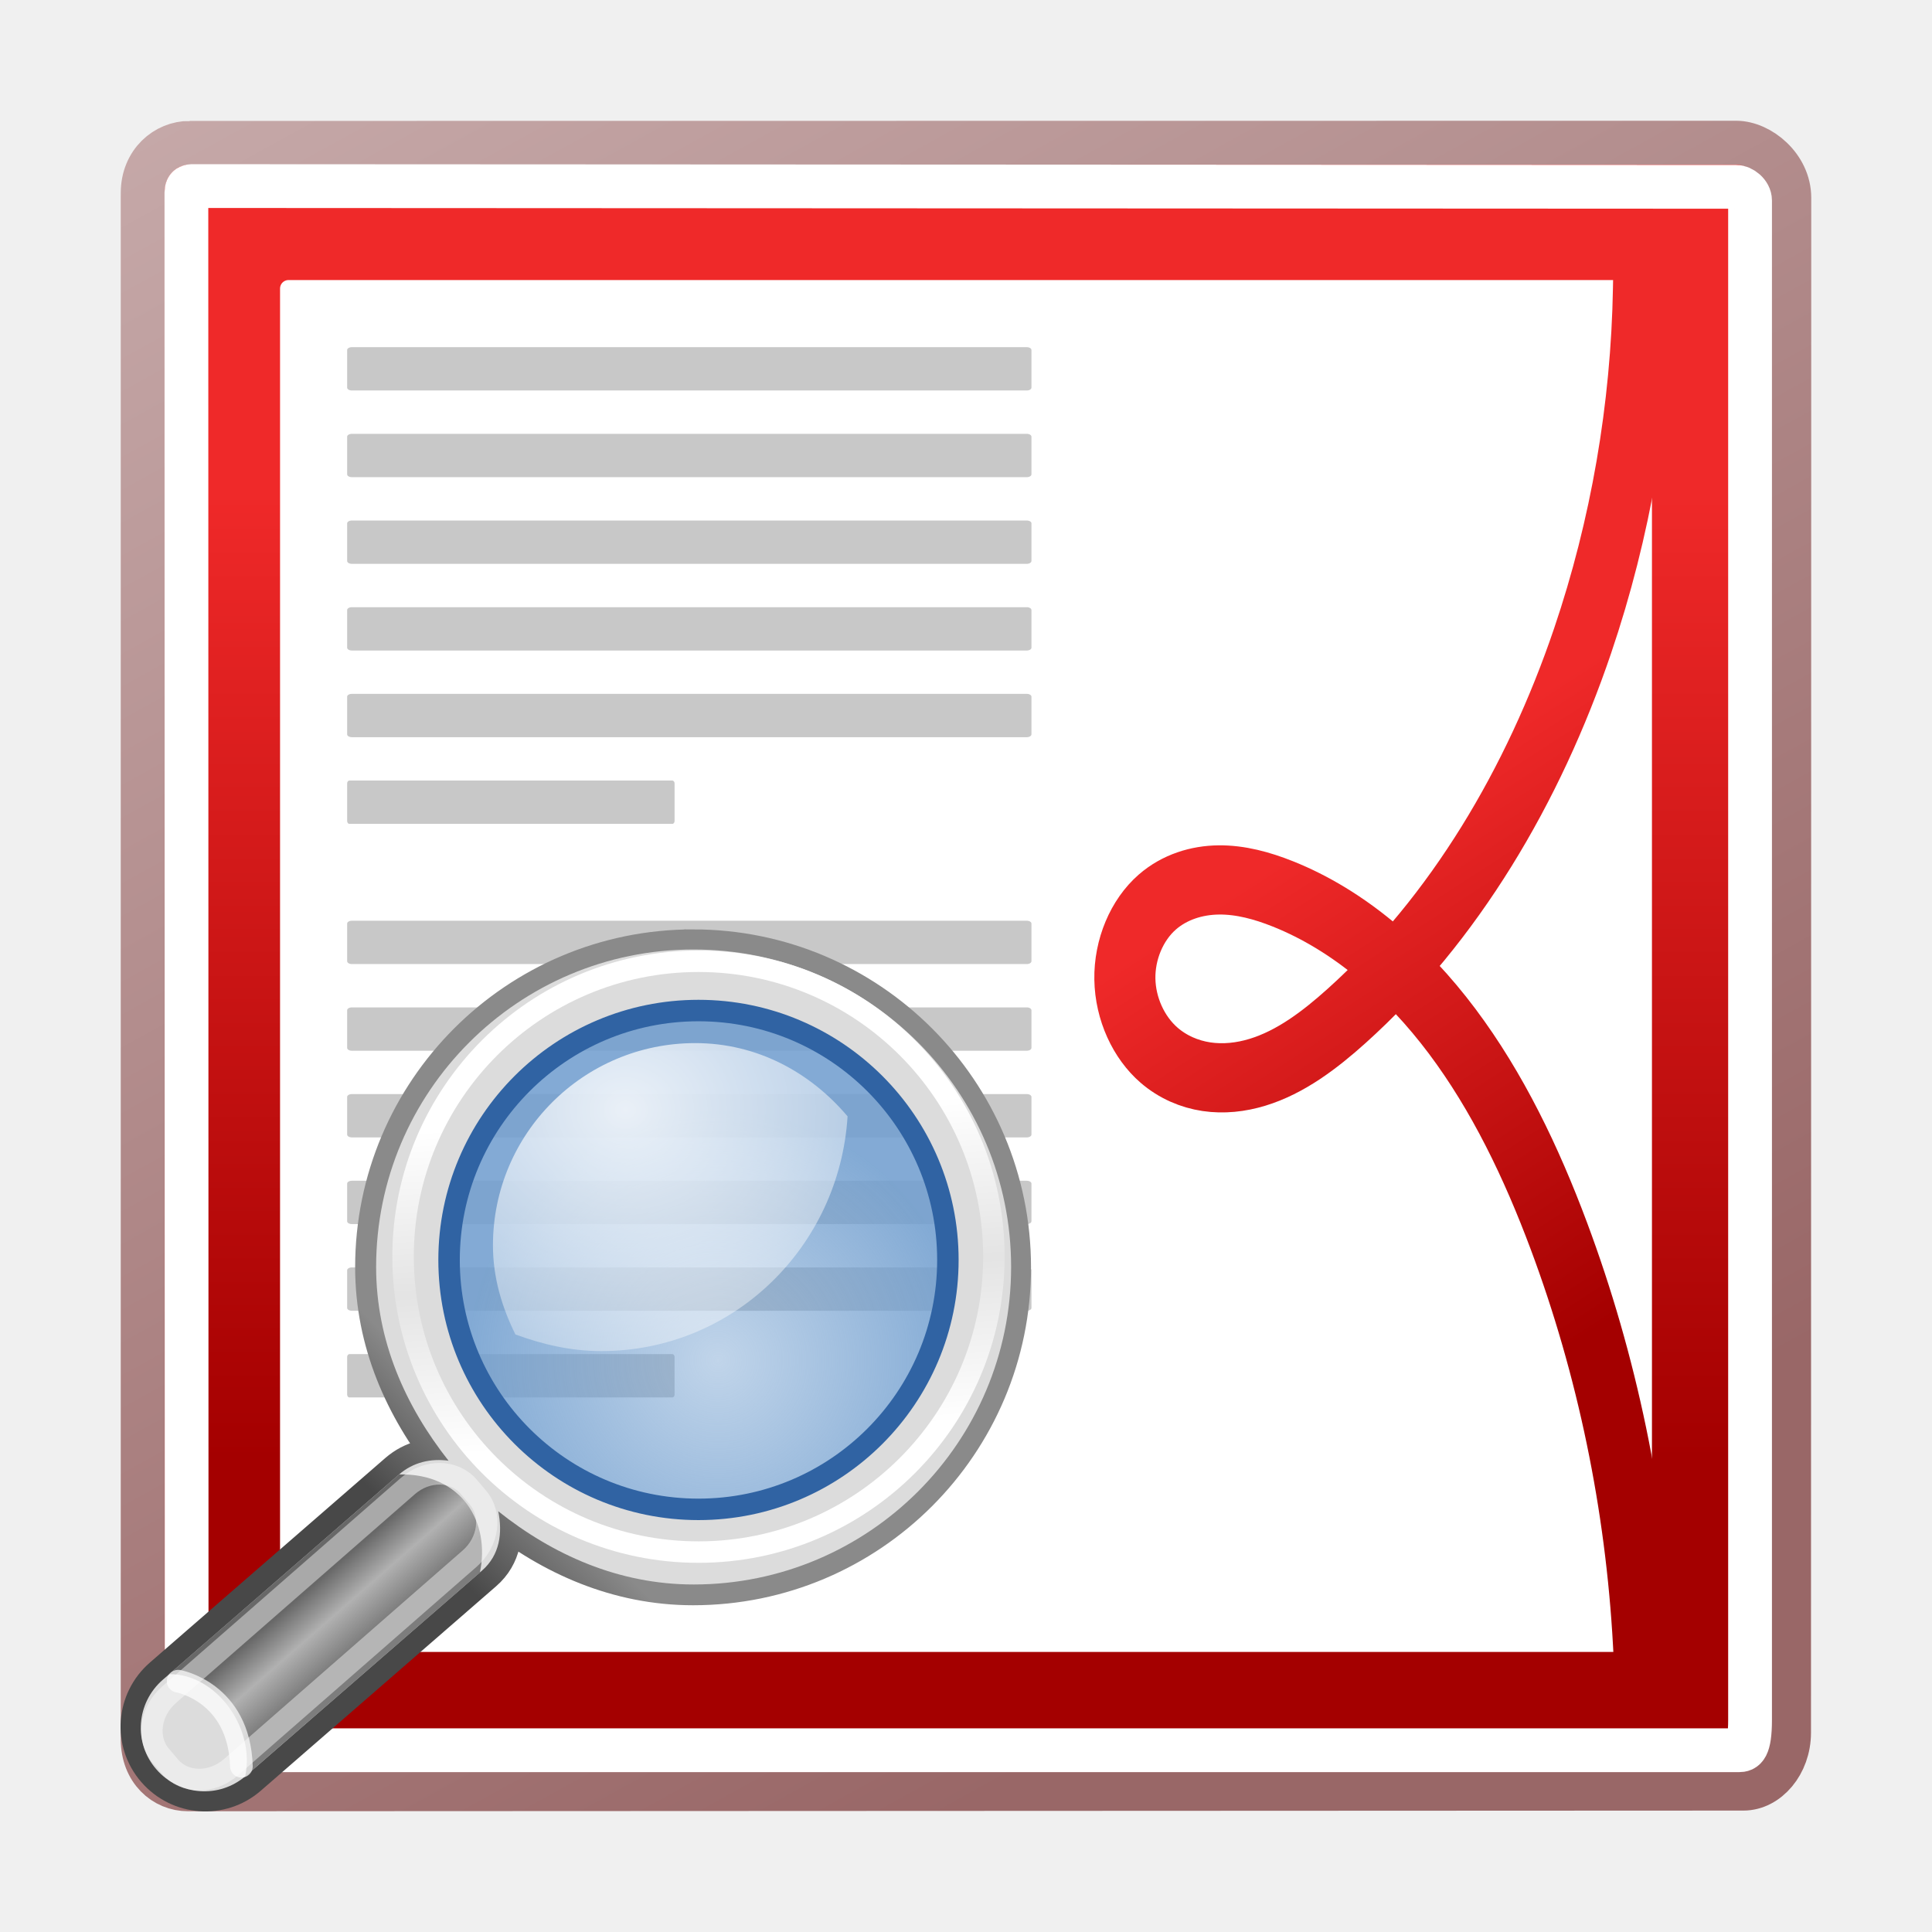
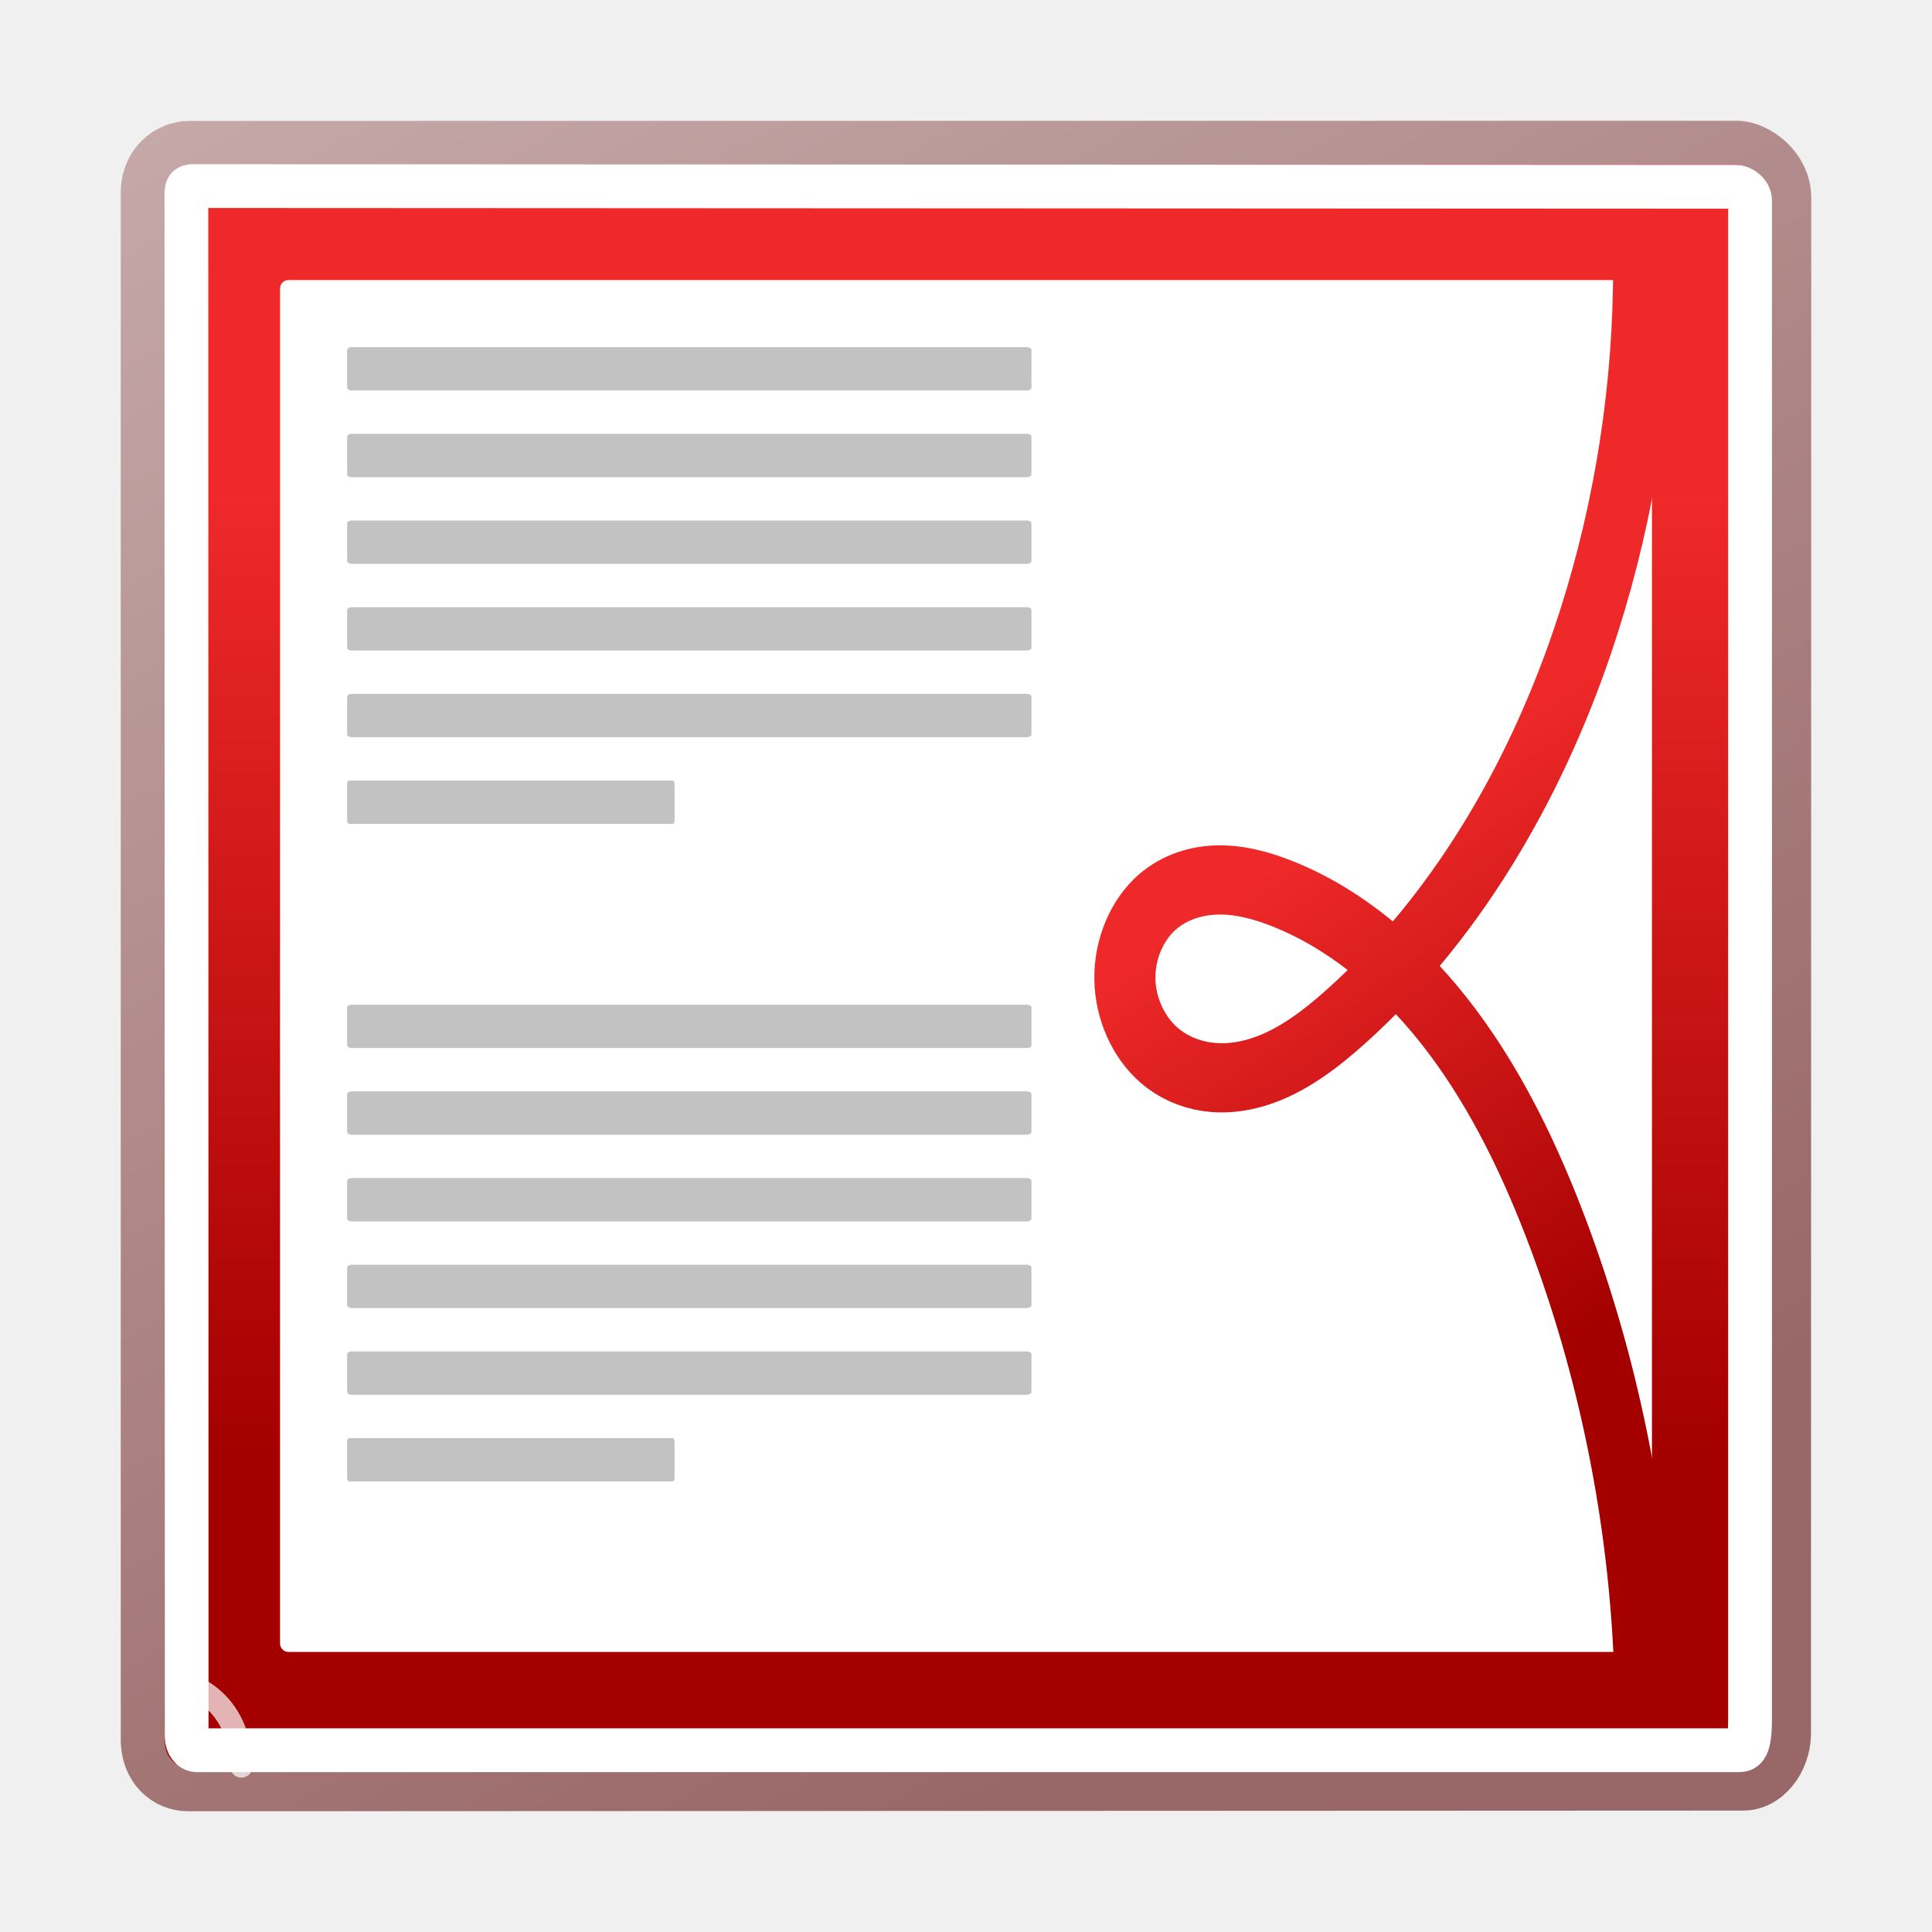
<svg xmlns="http://www.w3.org/2000/svg" xmlns:xlink="http://www.w3.org/1999/xlink" width="128" height="128" xml:space="preserve" id="svg16168" version="1.1">
  <defs id="defs16234">
    <linearGradient id="linearGradient3">
      <stop style="stop-color:#996767;stop-opacity:1;" offset="0" id="stop3" />
      <stop style="stop-color:#ccb2b2;stop-opacity:1;" offset="1" id="stop4" />
    </linearGradient>
    <linearGradient id="linearGradient11">
      <stop style="stop-color:#ef2929;stop-opacity:1" offset="0" id="stop11" />
      <stop style="stop-color:#a40000;stop-opacity:1" offset="1" id="stop12" />
    </linearGradient>
    <linearGradient id="linearGradient5048">
      <stop style="stop-color:black;stop-opacity:0;" offset="0" id="stop5050" />
      <stop id="stop5056" offset="0.5" style="stop-color:black;stop-opacity:1;" />
      <stop style="stop-color:black;stop-opacity:0;" offset="1" id="stop5052" />
    </linearGradient>
    <linearGradient id="linearGradient8171">
      <stop style="stop-color:#bbbdba;stop-opacity:1;" offset="0" id="stop8173" />
      <stop style="stop-color:#70746e;stop-opacity:1;" offset="1" id="stop8175" />
    </linearGradient>
    <linearGradient id="linearGradient2224">
      <stop style="stop-color:#7c7c7c;stop-opacity:1;" offset="0" id="stop2226" />
      <stop style="stop-color:#b8b8b8;stop-opacity:1;" offset="1" id="stop2228" />
    </linearGradient>
    <linearGradient id="linearGradient7648" gradientUnits="userSpaceOnUse" x1="21.933" y1="24.627" x2="21.933" y2="7.109" style="stroke-width:1.217;stroke-miterlimit:4;stroke-dasharray:none">
      <stop offset="0" style="stop-color:#8595bc;stop-opacity:1;" id="stop7650" />
      <stop offset="1" style="stop-color:#041a3b;stop-opacity:1;" id="stop7652" />
    </linearGradient>
    <linearGradient id="linearGradient2392">
      <stop id="stop2394" offset="0" style="stop-color:#715b26;stop-opacity:1;" />
      <stop id="stop2396" offset="1" style="stop-color:#312710;stop-opacity:1;" />
    </linearGradient>
    <linearGradient id="linearGradient12129">
      <stop style="stop-color:#000000;stop-opacity:1;" offset="0" id="stop12131" />
      <stop style="stop-color:#000000;stop-opacity:0;" offset="1" id="stop12133" />
    </linearGradient>
    <linearGradient style="stroke-width:1.217;stroke-miterlimit:4;stroke-dasharray:none" y2="36.033" x2="31.081" y1="3.732" x1="12.487" gradientUnits="userSpaceOnUse" id="aigrd1">
      <stop id="stop16177" style="stop-color:#ef2929;stroke-dasharray:none;stroke-miterlimit:4;stroke-width:1.217;stop-opacity:1" offset="0" />
      <stop id="stop16179" style="stop-color:#a40000;stroke-dasharray:none;stroke-miterlimit:4;stroke-width:1.217;stop-opacity:1" offset="1" />
    </linearGradient>
    <linearGradient style="stroke-width:1.217;stroke-miterlimit:4;stroke-dasharray:none" y2="22.577" x2="21.917" y1="30.341" x1="21.877" gradientUnits="userSpaceOnUse" id="aigrd2">
      <stop id="stop16184" style="stop-color:#5e4f07;stop-opacity:1;" offset="0" />
      <stop id="stop16186" style="stop-color:#348a31;stop-opacity:1;" offset="1" />
    </linearGradient>
    <linearGradient style="stroke-width:1.217;stroke-miterlimit:4;stroke-dasharray:none" y2="7.109" x2="21.933" y1="24.627" x1="21.933" gradientUnits="userSpaceOnUse" id="aigrd3">
      <stop id="stop16199" style="stop-color:#c27070;stop-opacity:1;" offset="0" />
      <stop id="stop16201" style="stop-color:#4d85c6;stop-opacity:1;" offset="1" />
    </linearGradient>
    <radialGradient xlink:href="#linearGradient12129" id="radialGradient12135" cx="24.218" cy="41.636" fx="24.218" fy="41.636" r="22.097" gradientTransform="matrix(1,0,0,0.184,0,33.97501)" gradientUnits="userSpaceOnUse" />
    <linearGradient xlink:href="#aigrd1" id="linearGradient8148" gradientUnits="userSpaceOnUse" gradientTransform="matrix(3.63684,0,0,3.293284,138.108,-2.972934)" x1="-7.423" y1="10.833" x2="-7.423" y2="30.239" />
-     <radialGradient xlink:href="#linearGradient4467" id="radialGradient4473" cx="15.414" cy="13.078" fx="15.414" fy="13.078" r="6.656" gradientTransform="matrix(3.6872,0,0,3.202497,-15.39348,31.65572)" gradientUnits="userSpaceOnUse" />
    <linearGradient id="linearGradient4467">
      <stop style="stop-color:#ffffff;stop-opacity:1;" offset="0" id="stop4469" />
      <stop style="stop-color:#ffffff;stop-opacity:0.248;" offset="1" id="stop4471" />
    </linearGradient>
-     <radialGradient xlink:href="#linearGradient4454" id="radialGradient4460" cx="18.241" cy="21.818" fx="18.241" fy="21.818" r="8.309" gradientUnits="userSpaceOnUse" gradientTransform="matrix(1.988833,0,0,1.988833,11.29376,46.7248)" />
    <linearGradient id="linearGradient4454">
      <stop style="stop-color:#729fcf;stop-opacity:0.443;" offset="0" id="stop4456" />
      <stop style="stop-color:#729fcf;stop-opacity:0.882;" offset="1" id="stop4458" />
    </linearGradient>
-     <linearGradient gradientUnits="userSpaceOnUse" y2="25.743" x2="17.501" y1="13.602" x1="18.293" id="linearGradient2372" xlink:href="#linearGradient2366" gradientTransform="matrix(1.771449,0,0,1.771449,-77.27785,49.74217)" />
    <linearGradient id="linearGradient2366">
      <stop id="stop2368" offset="0" style="stop-color:#ffffff;stop-opacity:1;" />
      <stop style="stop-color:#ffffff;stop-opacity:0.219;" offset="0.5" id="stop2374" />
      <stop id="stop2370" offset="1" style="stop-color:#ffffff;stop-opacity:1;" />
    </linearGradient>
-     <linearGradient xlink:href="#linearGradient4440" id="linearGradient4446" x1="31.177" y1="33.462" x2="32.92" y2="31.531" gradientUnits="userSpaceOnUse" gradientTransform="matrix(-1.897795,0,0,1.83622,82.32382,47.91686)" />
    <linearGradient id="linearGradient4440">
      <stop style="stop-color:#7d7d7d;stop-opacity:1;" offset="0" id="stop4442" />
      <stop id="stop4448" offset="0.5" style="stop-color:#b1b1b1;stop-opacity:1;" />
      <stop style="stop-color:#686868;stop-opacity:1;" offset="1" id="stop4444" />
    </linearGradient>
-     <linearGradient gradientUnits="userSpaceOnUse" y2="30.558" x2="31.336" y1="26.58" x1="27.366" id="linearGradient2852" xlink:href="#linearGradient2846" gradientTransform="matrix(-1.422003,0,0,1.422003,72.407,58.52593)" />
    <linearGradient id="linearGradient2846">
      <stop id="stop2848" offset="0" style="stop-color:#8a8a8a;stop-opacity:1;" />
      <stop id="stop2850" offset="1" style="stop-color:#484848;stop-opacity:1;" />
    </linearGradient>
    <linearGradient xlink:href="#linearGradient11" id="linearGradient12" x1="81.603" y1="56.892" x2="99.452" y2="88.102" gradientUnits="userSpaceOnUse" />
    <linearGradient xlink:href="#linearGradient3" id="linearGradient4" x1="64" y1="116" x2="0" y2="0" gradientUnits="userSpaceOnUse" gradientTransform="matrix(1.076923,0,0,1.076923,-4.923042,-4.922912)" />
  </defs>
  <path style="color:#000000;display:inline;overflow:visible;visibility:visible;fill:url(#linearGradient8148);fill-opacity:1;fill-rule:nonzero;stroke:url(#linearGradient4);stroke-width:2.904;stroke-linecap:butt;stroke-linejoin:miter;stroke-miterlimit:4;stroke-dashoffset:0;marker:none;marker-start:none;marker-mid:none;marker-end:none" d="M 12.565,9.463 115.025,9.452 c 1.581,0 3.523,1.58 3.523,3.653 l -0.017,101.687 c 0,2.073 -1.436,3.711 -3.017,3.711 l -103.054,0.045 c -1.581,0 -3.008,-1.246 -3.008,-3.319 V 12.796 c 0,-2.073 1.532,-3.334 3.113,-3.334 z" id="rect7603" />
  <path style="color:#000000;display:inline;overflow:visible;visibility:visible;fill:none;fill-opacity:1;fill-rule:nonzero;stroke:#ffffff;stroke-width:2.901;stroke-linecap:butt;stroke-linejoin:miter;stroke-miterlimit:4;stroke-dashoffset:0;stroke-opacity:1;marker:none;marker-start:none;marker-mid:none;marker-end:none" d="m 12.983,12.328 102.039,0.05 c 0.379,0 0.924,0.404 0.924,0.906 V 113.93 c 0,1.909 -0.365,2.029 -0.744,2.029 H 13.05 c -0.379,0 -0.685,-0.404 -0.685,-0.906 L 12.349,12.779 c 0,-0.502 0.255,-0.451 0.634,-0.451 z" id="rect7675" />
  <rect style="color:#000000;display:inline;overflow:visible;visibility:visible;opacity:0.847;fill:none;fill-opacity:1;fill-rule:nonzero;stroke:#4f4f4f;stroke-width:2.945;stroke-linecap:butt;stroke-linejoin:miter;stroke-miterlimit:4;stroke-dasharray:none;stroke-dashoffset:0;stroke-opacity:1;marker:none;marker-start:none;marker-mid:none;marker-end:none" id="rect8163" width="87.294" height="87.294" x="20.502" y="20.502" />
  <rect style="fill:#ffffff;stroke:#ffffff;stroke-width:1.122;stroke-linecap:round;stroke-linejoin:round;stroke-opacity:1" id="rect1" width="89.77" height="89.77" x="19.115" y="19.115" />
-   <rect style="color:#000000;display:inline;overflow:visible;visibility:visible;fill:#9b9b9b;fill-opacity:0.55;fill-rule:nonzero;stroke:none;stroke-width:2.432;stroke-linecap:round;stroke-linejoin:round;stroke-miterlimit:4;stroke-dashoffset:0;stroke-opacity:0.082;marker:none;marker-start:none;marker-mid:none;marker-end:none" id="rect15686" width="45.336" height="2.871" x="23" y="23" rx="0.312" ry="0.188" />
-   <rect style="color:#000000;display:inline;overflow:visible;visibility:visible;fill:#9b9b9b;fill-opacity:0.55;fill-rule:nonzero;stroke:none;stroke-width:2.432;stroke-linecap:round;stroke-linejoin:round;stroke-miterlimit:4;stroke-dashoffset:0;stroke-opacity:0.082;marker:none;marker-start:none;marker-mid:none;marker-end:none" id="rect15688" width="45.336" height="2.871" x="23" y="28.743" rx="0.312" ry="0.188" />
-   <rect style="color:#000000;display:inline;overflow:visible;visibility:visible;fill:#9b9b9b;fill-opacity:0.55;fill-rule:nonzero;stroke:none;stroke-width:2.432;stroke-linecap:round;stroke-linejoin:round;stroke-miterlimit:4;stroke-dashoffset:0;stroke-opacity:0.082;marker:none;marker-start:none;marker-mid:none;marker-end:none" id="rect15690" width="45.336" height="2.871" x="23" y="34.485" rx="0.312" ry="0.188" />
-   <rect style="color:#000000;display:inline;overflow:visible;visibility:visible;fill:#9b9b9b;fill-opacity:0.55;fill-rule:nonzero;stroke:none;stroke-width:2.432;stroke-linecap:round;stroke-linejoin:round;stroke-miterlimit:4;stroke-dashoffset:0;stroke-opacity:0.082;marker:none;marker-start:none;marker-mid:none;marker-end:none" id="rect15692" width="45.336" height="2.871" x="23" y="40.228" rx="0.312" ry="0.188" />
-   <rect style="color:#000000;display:inline;overflow:visible;visibility:visible;fill:#9b9b9b;fill-opacity:0.55;fill-rule:nonzero;stroke:none;stroke-width:2.432;stroke-linecap:round;stroke-linejoin:round;stroke-miterlimit:4;stroke-dashoffset:0;stroke-opacity:0.082;marker:none;marker-start:none;marker-mid:none;marker-end:none" id="rect15694" width="45.336" height="2.871" x="23" y="45.97" rx="0.312" ry="0.188" />
-   <rect style="color:#000000;display:inline;overflow:visible;visibility:visible;fill:#9b9b9b;fill-opacity:0.55;fill-rule:nonzero;stroke:none;stroke-width:1.683;stroke-linecap:round;stroke-linejoin:round;stroke-miterlimit:4;stroke-dashoffset:0;stroke-opacity:0.082;marker:none;marker-start:none;marker-mid:none;marker-end:none" id="rect15696" width="21.692" height="2.871" x="23" y="51.713" rx="0.149" ry="0.188" />
-   <rect style="color:#000000;display:inline;overflow:visible;visibility:visible;fill:#9b9b9b;fill-opacity:0.55;fill-rule:nonzero;stroke:none;stroke-width:2.432;stroke-linecap:round;stroke-linejoin:round;stroke-miterlimit:4;stroke-dashoffset:0;stroke-opacity:0.082;marker:none;marker-start:none;marker-mid:none;marker-end:none" id="rect15686-7" width="45.336" height="2.871" x="23" y="61" rx="0.312" ry="0.188" />
-   <rect style="color:#000000;display:inline;overflow:visible;visibility:visible;fill:#9b9b9b;fill-opacity:0.55;fill-rule:nonzero;stroke:none;stroke-width:2.432;stroke-linecap:round;stroke-linejoin:round;stroke-miterlimit:4;stroke-dashoffset:0;stroke-opacity:0.082;marker:none;marker-start:none;marker-mid:none;marker-end:none" id="rect15688-5" width="45.336" height="2.871" x="23" y="66.743" rx="0.312" ry="0.188" />
-   <rect style="color:#000000;display:inline;overflow:visible;visibility:visible;fill:#9b9b9b;fill-opacity:0.55;fill-rule:nonzero;stroke:none;stroke-width:2.432;stroke-linecap:round;stroke-linejoin:round;stroke-miterlimit:4;stroke-dashoffset:0;stroke-opacity:0.082;marker:none;marker-start:none;marker-mid:none;marker-end:none" id="rect15690-3" width="45.336" height="2.871" x="23" y="72.485" rx="0.312" ry="0.188" />
-   <rect style="color:#000000;display:inline;overflow:visible;visibility:visible;fill:#9b9b9b;fill-opacity:0.55;fill-rule:nonzero;stroke:none;stroke-width:2.432;stroke-linecap:round;stroke-linejoin:round;stroke-miterlimit:4;stroke-dashoffset:0;stroke-opacity:0.082;marker:none;marker-start:none;marker-mid:none;marker-end:none" id="rect15692-5" width="45.336" height="2.871" x="23" y="78.228" rx="0.312" ry="0.188" />
-   <rect style="color:#000000;display:inline;overflow:visible;visibility:visible;fill:#9b9b9b;fill-opacity:0.55;fill-rule:nonzero;stroke:none;stroke-width:2.432;stroke-linecap:round;stroke-linejoin:round;stroke-miterlimit:4;stroke-dashoffset:0;stroke-opacity:0.082;marker:none;marker-start:none;marker-mid:none;marker-end:none" id="rect15694-6" width="45.336" height="2.871" x="23" y="83.97" rx="0.312" ry="0.188" />
-   <rect style="color:#000000;display:inline;overflow:visible;visibility:visible;fill:#9b9b9b;fill-opacity:0.55;fill-rule:nonzero;stroke:none;stroke-width:1.683;stroke-linecap:round;stroke-linejoin:round;stroke-miterlimit:4;stroke-dashoffset:0;stroke-opacity:0.082;marker:none;marker-start:none;marker-mid:none;marker-end:none" id="rect15696-2" width="21.692" height="2.871" x="23" y="89.713" rx="0.149" ry="0.188" />
-   <path id="path2844" d="m 45.919,62.996 c 11.574,0 20.967,9.393 20.967,20.967 0,11.574 -9.393,20.967 -20.967,20.967 -4.948,0 -9.316,-1.969 -12.903,-4.839 0.292,1.432 0.111,2.894 -1.075,3.925 L 16.349,117.564 c -1.754,1.523 -4.39,1.324 -5.914,-0.43 -1.523,-1.754 -1.324,-4.39 0.43,-5.914 L 26.457,97.673 c 0.955,-0.829 2.123,-1.075 3.279,-0.914 -2.825,-3.573 -4.785,-7.89 -4.785,-12.795 0,-11.574 9.393,-20.967 20.967,-20.967 z m 0.108,1.744 c -10.863,0 -18.901,6.81 -18.901,18.901 0,12.336 8.271,18.901 18.901,18.901 10.385,0 18.901,-7.79 18.901,-18.901 0,-11.353 -8.283,-18.901 -18.901,-18.901 z" style="color:#000000;display:inline;overflow:visible;visibility:visible;fill:#dcdcdc;fill-opacity:1;fill-rule:evenodd;stroke:url(#linearGradient2852);stroke-width:2.844;stroke-linecap:round;stroke-linejoin:miter;stroke-miterlimit:10;stroke-dasharray:none;stroke-dashoffset:0;stroke-opacity:1;marker:none;marker-start:none;marker-mid:none;marker-end:none" />
-   <path style="color:#000000;display:inline;overflow:visible;visibility:visible;fill:#dcdcdc;fill-opacity:1;fill-rule:evenodd;stroke:none;stroke-width:1.422;stroke-linecap:round;stroke-linejoin:miter;stroke-miterlimit:10;stroke-dasharray:none;stroke-dashoffset:0;stroke-opacity:1;marker:none;marker-start:none;marker-mid:none;marker-end:none" d="m 45.954,62.906 c 11.611,0 21.035,9.424 21.035,21.035 0,11.611 -9.424,21.035 -21.035,21.035 -4.964,0 -9.346,-1.975 -12.945,-4.854 0.293,1.436 0.111,2.904 -1.079,3.937 l -15.641,13.592 c -1.76,1.528 -4.405,1.328 -5.933,-0.431 -1.528,-1.76 -1.328,-4.405 0.431,-5.933 L 26.429,97.695 c 0.958,-0.832 2.13,-1.078 3.29,-0.917 -2.834,-3.584 -4.8,-7.916 -4.8,-12.837 0,-11.611 9.424,-21.035 21.035,-21.035 z m 0.108,4.531 c -8.932,0 -16.181,7.249 -16.181,16.181 0,8.932 7.249,16.181 16.181,16.181 8.932,0 16.181,-7.249 16.181,-16.181 0,-8.932 -7.249,-16.181 -16.181,-16.181 z" id="path4430" />
-   <path style="color:#000000;display:inline;overflow:visible;visibility:visible;fill:url(#linearGradient4446);fill-opacity:1;fill-rule:evenodd;stroke:none;stroke-width:1.422;stroke-linecap:round;stroke-linejoin:miter;stroke-miterlimit:10;stroke-dasharray:none;stroke-dashoffset:0;stroke-opacity:1;marker:none;marker-start:none;marker-mid:none;marker-end:none" d="m 16.245,117.692 c 0.681,-3.233 -1.93,-6.808 -5.04,-6.775 L 26.439,97.684 c 4.188,-0.081 6.054,3.196 5.354,6.505 z" id="path4438" />
-   <circle style="color:#000000;display:inline;overflow:visible;visibility:visible;fill:none;fill-opacity:1;fill-rule:evenodd;stroke:url(#linearGradient2372);stroke-width:1.422;stroke-linecap:round;stroke-linejoin:miter;stroke-miterlimit:10;stroke-dasharray:none;stroke-dashoffset:0;stroke-opacity:1;marker:none;marker-start:none;marker-mid:none;marker-end:none" id="path4450" cx="-46.276" cy="83.258" r="19.572" transform="scale(-1,1)" />
-   <rect style="color:#000000;display:inline;overflow:visible;visibility:visible;opacity:0.433;fill:none;fill-opacity:1;fill-rule:evenodd;stroke:#ffffff;stroke-width:1.422;stroke-linecap:round;stroke-linejoin:miter;stroke-miterlimit:10;stroke-dasharray:none;stroke-dashoffset:0;stroke-opacity:1;marker:none;marker-start:none;marker-mid:none;marker-end:none" id="rect4495" width="27.087" height="6.314" x="40.295" y="91.923" rx="3.038" ry="2.685" transform="matrix(-0.7529858,0.6580368,0.648902,0.760872,0,0)" />
-   <circle style="color:#000000;display:inline;visibility:visible;fill:url(#radialGradient4460);fill-opacity:1;fill-rule:evenodd;stroke:#3063a3;stroke-width:1.422;stroke-linecap:round;stroke-linejoin:miter;stroke-miterlimit:10;stroke-dashoffset:0;stroke-opacity:1;marker:none;marker-start:none;marker-mid:none;marker-end:none" id="path4452" cx="46.276" cy="83.475" r="16.524" />
-   <path style="color:#000000;display:inline;overflow:visible;visibility:visible;opacity:0.834;fill:url(#radialGradient4473);fill-opacity:1;fill-rule:evenodd;stroke:none;stroke-width:1.422;stroke-linecap:round;stroke-linejoin:miter;stroke-miterlimit:10;stroke-dasharray:none;stroke-dashoffset:0;stroke-opacity:1;marker:none;marker-start:none;marker-mid:none;marker-end:none" d="m 46.061,69.108 c -7.405,0 -13.402,5.997 -13.402,13.402 0,2.139 0.598,4.106 1.489,5.901 1.781,0.656 3.673,1.103 5.681,1.103 8.775,0 15.783,-6.913 16.325,-15.553 -2.461,-2.909 -5.987,-4.853 -10.093,-4.853 z" id="path4462" />
+   <rect style="color:#000000;display:inline;overflow:visible;visibility:visible;fill:#999999;fill-opacity:0.6;fill-rule:nonzero;stroke:none;stroke-width:2.432;stroke-linecap:round;stroke-linejoin:round;stroke-miterlimit:4;stroke-dashoffset:0;stroke-opacity:0.082;marker:none;marker-start:none;marker-mid:none;marker-end:none" id="rect15686" width="45.336" height="2.871" x="23" y="23" rx="0.312" ry="0.188" />
+   <rect style="color:#000000;display:inline;overflow:visible;visibility:visible;fill:#999999;fill-opacity:0.6;fill-rule:nonzero;stroke:none;stroke-width:2.432;stroke-linecap:round;stroke-linejoin:round;stroke-miterlimit:4;stroke-dashoffset:0;stroke-opacity:0.082;marker:none;marker-start:none;marker-mid:none;marker-end:none" id="rect15688" width="45.336" height="2.871" x="23" y="28.743" rx="0.312" ry="0.188" />
+   <rect style="color:#000000;display:inline;overflow:visible;visibility:visible;fill:#999999;fill-opacity:0.6;fill-rule:nonzero;stroke:none;stroke-width:2.432;stroke-linecap:round;stroke-linejoin:round;stroke-miterlimit:4;stroke-dashoffset:0;stroke-opacity:0.082;marker:none;marker-start:none;marker-mid:none;marker-end:none" id="rect15690" width="45.336" height="2.871" x="23" y="34.485" rx="0.312" ry="0.188" />
+   <rect style="color:#000000;display:inline;overflow:visible;visibility:visible;fill:#999999;fill-opacity:0.6;fill-rule:nonzero;stroke:none;stroke-width:2.432;stroke-linecap:round;stroke-linejoin:round;stroke-miterlimit:4;stroke-dashoffset:0;stroke-opacity:0.082;marker:none;marker-start:none;marker-mid:none;marker-end:none" id="rect15692" width="45.336" height="2.871" x="23" y="40.228" rx="0.312" ry="0.188" />
+   <rect style="color:#000000;display:inline;overflow:visible;visibility:visible;fill:#999999;fill-opacity:0.6;fill-rule:nonzero;stroke:none;stroke-width:2.432;stroke-linecap:round;stroke-linejoin:round;stroke-miterlimit:4;stroke-dashoffset:0;stroke-opacity:0.082;marker:none;marker-start:none;marker-mid:none;marker-end:none" id="rect15694" width="45.336" height="2.871" x="23" y="45.97" rx="0.312" ry="0.188" />
+   <rect style="color:#000000;display:inline;overflow:visible;visibility:visible;fill:#999999;fill-opacity:0.6;fill-rule:nonzero;stroke:none;stroke-width:1.683;stroke-linecap:round;stroke-linejoin:round;stroke-miterlimit:4;stroke-dashoffset:0;stroke-opacity:0.082;marker:none;marker-start:none;marker-mid:none;marker-end:none" id="rect15696" width="21.692" height="2.871" x="23" y="51.713" rx="0.149" ry="0.188" />
+   <rect style="color:#000000;display:inline;overflow:visible;visibility:visible;fill:#999999;fill-opacity:0.6;fill-rule:nonzero;stroke:none;stroke-width:2.432;stroke-linecap:round;stroke-linejoin:round;stroke-miterlimit:4;stroke-dashoffset:0;stroke-opacity:0.082;marker:none;marker-start:none;marker-mid:none;marker-end:none" id="rect15686-7" width="45.336" height="2.871" x="23" y="66.564" rx="0.312" ry="0.188" />
+   <rect style="color:#000000;display:inline;overflow:visible;visibility:visible;fill:#999999;fill-opacity:0.6;fill-rule:nonzero;stroke:none;stroke-width:2.432;stroke-linecap:round;stroke-linejoin:round;stroke-miterlimit:4;stroke-dashoffset:0;stroke-opacity:0.082;marker:none;marker-start:none;marker-mid:none;marker-end:none" id="rect15688-5" width="45.336" height="2.871" x="23" y="72.307" rx="0.312" ry="0.188" />
+   <rect style="color:#000000;display:inline;overflow:visible;visibility:visible;fill:#999999;fill-opacity:0.6;fill-rule:nonzero;stroke:none;stroke-width:2.432;stroke-linecap:round;stroke-linejoin:round;stroke-miterlimit:4;stroke-dashoffset:0;stroke-opacity:0.082;marker:none;marker-start:none;marker-mid:none;marker-end:none" id="rect15690-3" width="45.336" height="2.871" x="23" y="78.05" rx="0.312" ry="0.188" />
+   <rect style="color:#000000;display:inline;overflow:visible;visibility:visible;fill:#999999;fill-opacity:0.6;fill-rule:nonzero;stroke:none;stroke-width:2.432;stroke-linecap:round;stroke-linejoin:round;stroke-miterlimit:4;stroke-dashoffset:0;stroke-opacity:0.082;marker:none;marker-start:none;marker-mid:none;marker-end:none" id="rect15692-5" width="45.336" height="2.871" x="23" y="83.792" rx="0.312" ry="0.188" />
+   <rect style="color:#000000;display:inline;overflow:visible;visibility:visible;fill:#999999;fill-opacity:0.6;fill-rule:nonzero;stroke:none;stroke-width:2.432;stroke-linecap:round;stroke-linejoin:round;stroke-miterlimit:4;stroke-dashoffset:0;stroke-opacity:0.082;marker:none;marker-start:none;marker-mid:none;marker-end:none" id="rect15694-6" width="45.336" height="2.871" x="23" y="89.535" rx="0.312" ry="0.188" />
+   <rect style="color:#000000;display:inline;overflow:visible;visibility:visible;fill:#999999;fill-opacity:0.6;fill-rule:nonzero;stroke:none;stroke-width:1.683;stroke-linecap:round;stroke-linejoin:round;stroke-miterlimit:4;stroke-dashoffset:0;stroke-opacity:0.082;marker:none;marker-start:none;marker-mid:none;marker-end:none" id="rect15696-2" width="21.692" height="2.871" x="23" y="95.277" rx="0.149" ry="0.188" />
  <path style="display:inline;opacity:0.7;fill:none;fill-rule:evenodd;stroke:#ffffff;stroke-width:1.502;stroke-linecap:round;stroke-dasharray:none" d="m 15.993,117.019 c -0.151,-4.93 -4.19,-5.637 -4.19,-5.637" id="path22" />
  <path style="opacity:1;fill:none;fill-opacity:0.497;stroke:url(#linearGradient12);stroke-width:4.252;stroke-linecap:square;stroke-linejoin:round;stroke-dasharray:none" d="m 105.768,22.374 c -0.146,7.39 -1.588,14.752 -4.24,21.651 -3.423,8.905 -8.944,17.1 -16.416,23.032 -1.872,1.486 -3.908,2.85 -6.217,3.472 -1.154,0.311 -2.367,0.429 -3.552,0.273 -1.185,-0.156 -2.341,-0.592 -3.292,-1.316 -1.442,-1.099 -2.355,-2.869 -2.389,-4.682 -0.034,-1.812 0.822,-3.626 2.257,-4.732 1.205,-0.928 2.752,-1.345 4.273,-1.36 1.521,-0.015 3.024,0.349 4.459,0.854 4.613,1.623 8.625,4.712 11.792,8.438 3.167,3.726 5.529,8.077 7.435,12.581 3.358,7.934 5.359,16.441 5.89,25.04" id="path11" transform="matrix(0.9516229,0,0,1.078307,8.233701,-5.011393)" />
</svg>
